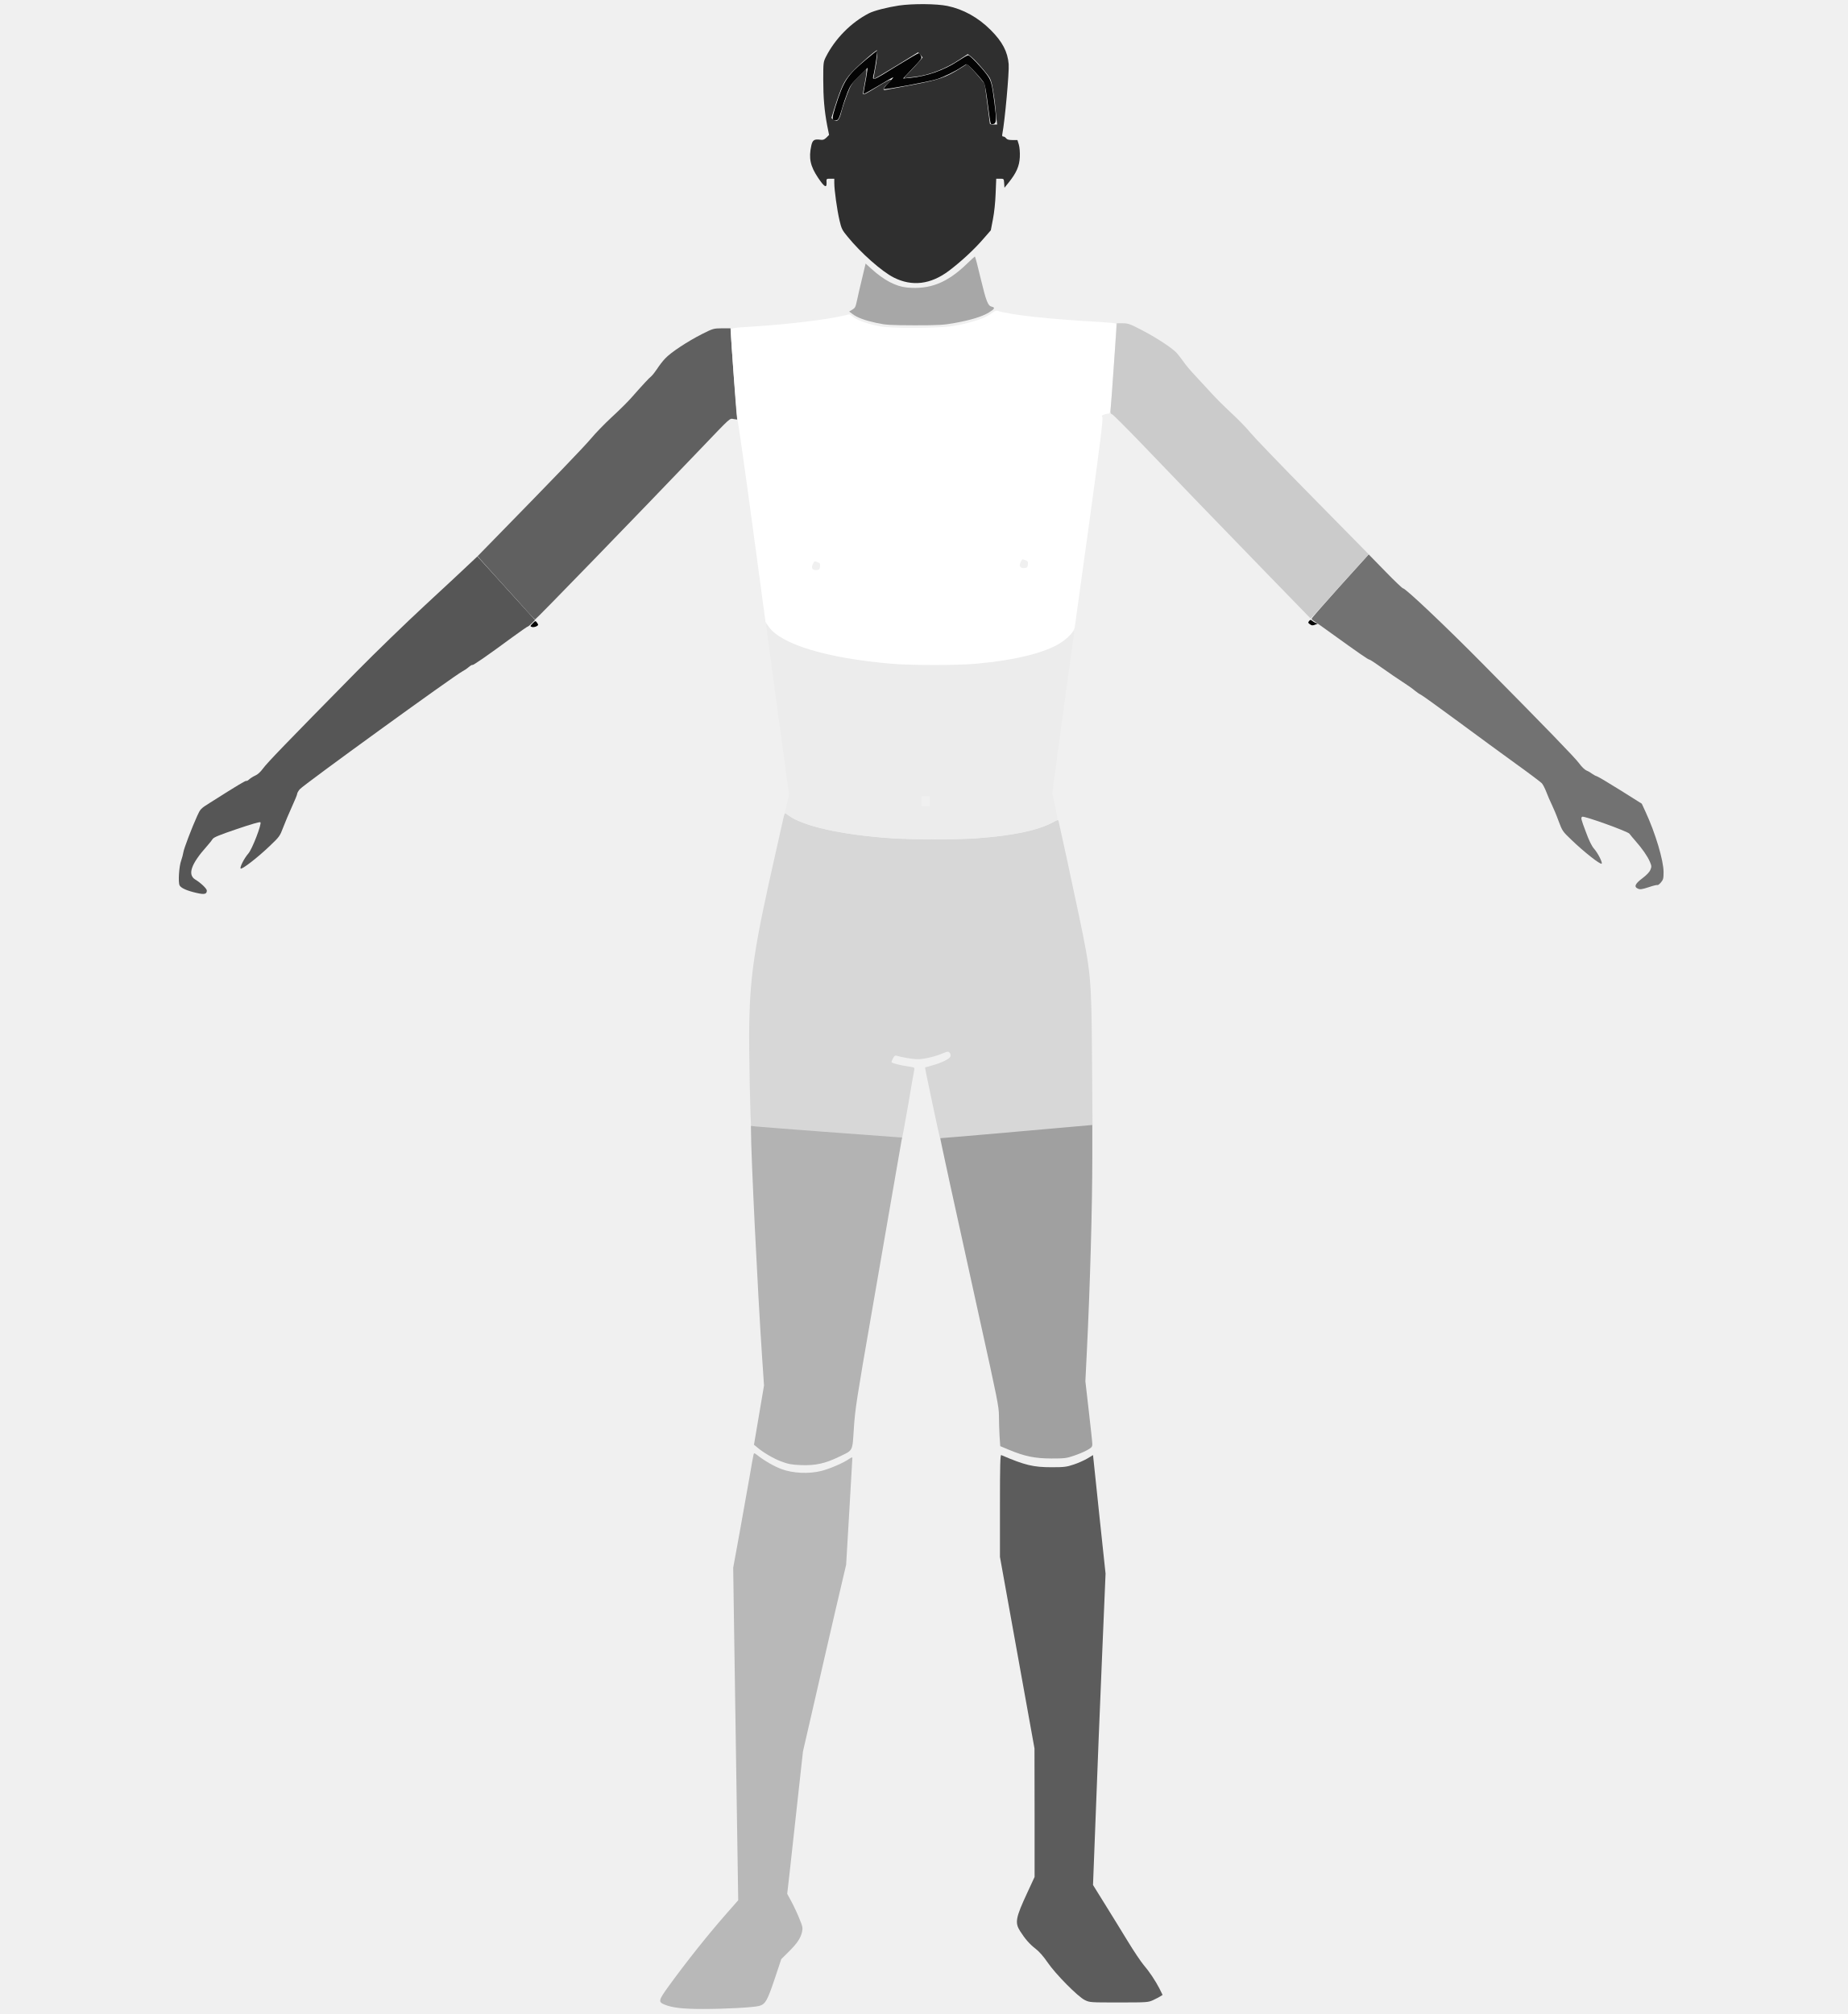
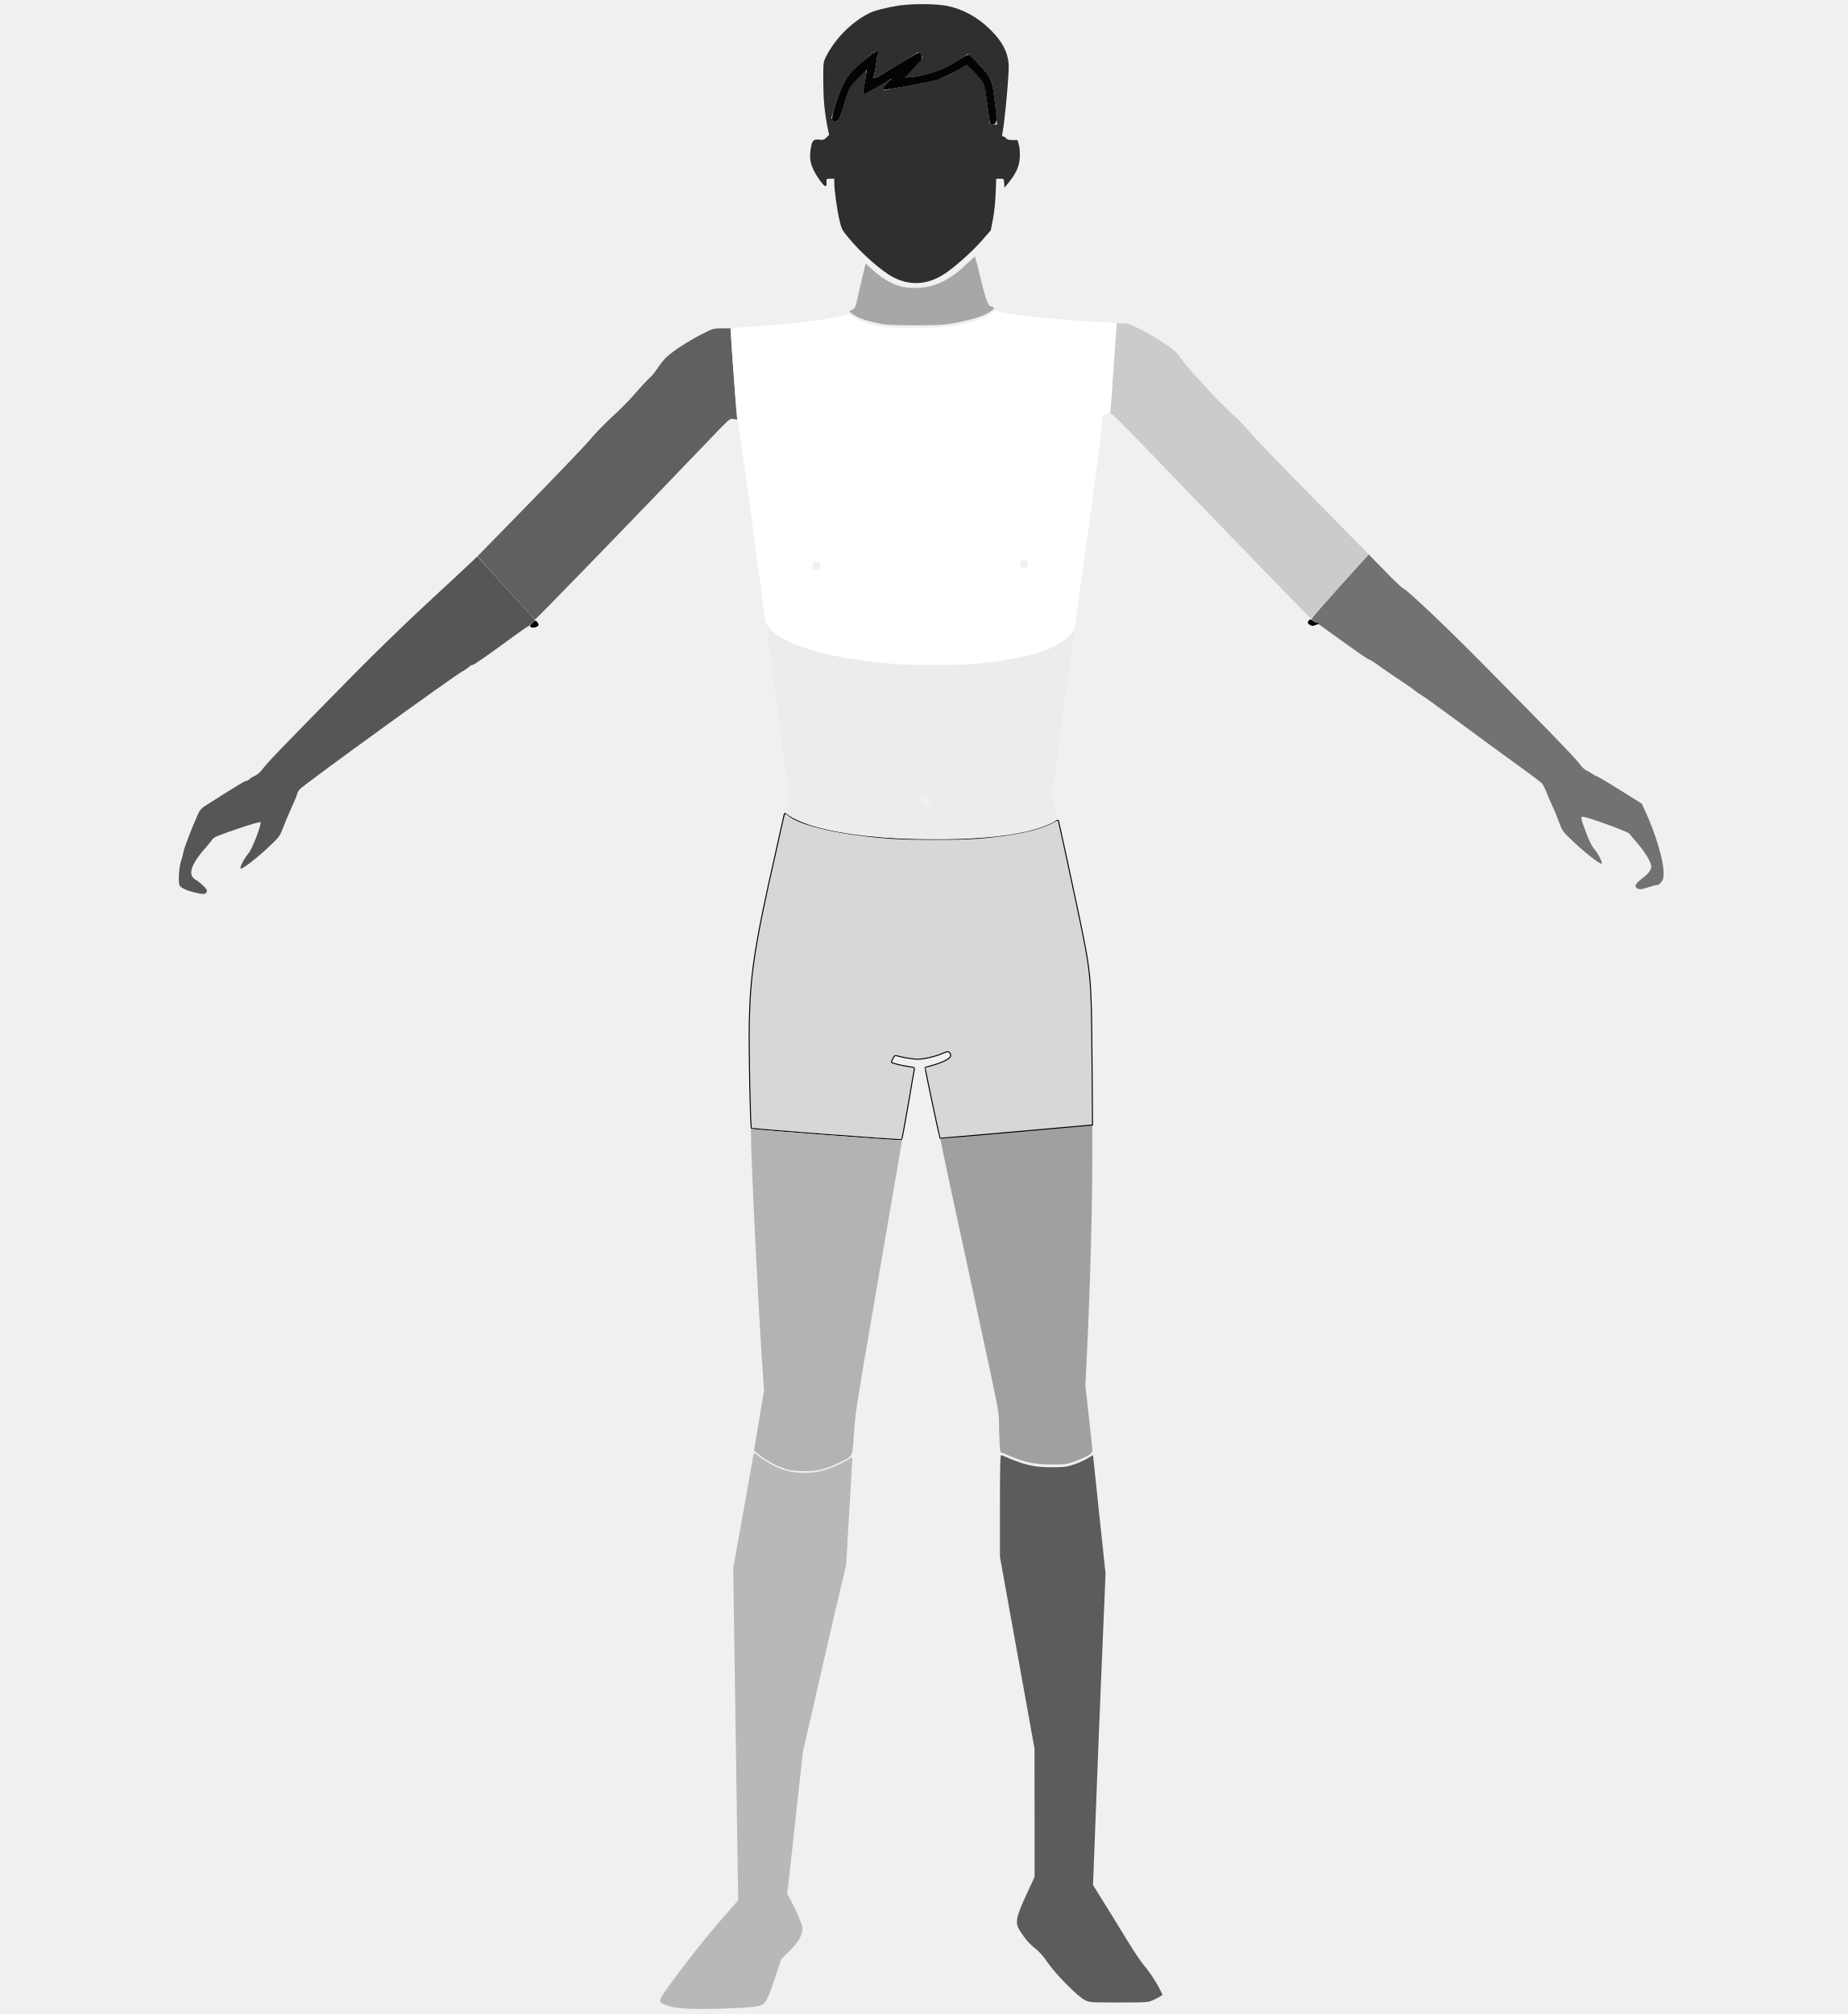
<svg xmlns="http://www.w3.org/2000/svg" width="1840" height="2006" viewBox="0 0 1840 2006" version="1.1">
  <path d="M 699.5 332.6 C 684.7 340.1 668.2 351 662.6 357 C 660.1 359.6 656.5 364.3 654.6 367.3 C 652.6 370.3 650 373.6 648.8 374.7 C 646.5 376.5 640.9 382.5 628.1 397 C 624.6 400.9 616 409.4 609 415.8 C 602 422.3 592.8 431.8 588.5 437 C 581.6 445.2 552.1 475.9 492.6 536.7 L 475.7 554 L 477.7 556.3 C 481.7 560.9 507.7 589.7 513.5 596 C 516.8 599.6 522.4 605.8 525.9 609.8 C 529.4 613.7 532.6 617 533 617 C 533.9 617 634.2 513.6 697.9 447 C 729 414.5 726.6 416.7 730.8 417.4 L 734.3 417.9 L 733.7 412.7 C 733.4 409.8 731.9 389.4 730.3 367.3 L 727.6 327 L 719 327 C 710.7 327.1 710.3 327.2 699.5 332.6" stroke="none" fill="#606060" id="MACRO_BP_UPPER_ARM" fill-rule="evenodd" />
  <path d="M 962.5 263.3 C 943.1 281.9 926 288.5 903.5 286.4 C 892.2 285.3 880.4 279.1 867.8 267.6 L 862.2 262.5 L 858.7 277.2 C 856.7 285.4 854.6 294.5 854 297.5 C 852.1 306.2 852 306.5 848.8 308.5 L 845.8 310.3 L 849.2 312.8 C 853.8 316.3 861.2 319.1 873.2 321.7 C 882.5 323.7 886.3 323.9 911 324 C 935.2 324 940 323.7 951 321.7 C 967 318.8 978.1 315.4 984.9 311.3 C 990.7 307.8 991.5 306.3 987.9 305.5 C 984 304.6 982.4 300.5 976.9 277.8 C 974 265.5 971.4 255.5 971 255.5 C 970.7 255.6 966.9 259 962.5 263.3" stroke="none" fill="#a7a7a7" id="MACRO_BP_NECK" fill-rule="evenodd" />
  <path d="M 467 562.2 C 462.3 566.7 442.8 584.9 423.5 602.7 C 404.3 620.5 373.6 650.2 355.3 668.8 C 284.1 741.1 266.2 759.7 262.1 765.3 C 259.4 769 256.6 771.5 254.2 772.5 C 252.2 773.4 249.5 775.1 248.3 776.2 C 247 777.4 245.7 778.1 245.4 777.8 C 244.9 777.2 236.7 782.1 209.1 799.6 C 200 805.3 199.6 805.7 196.5 812.5 C 191.1 824.4 183 845.6 182.6 849.1 C 182.3 851 181.4 854.5 180.5 857 C 178.3 862.9 177.3 878.9 178.9 881.9 C 180.4 884.6 186.2 887.2 195.9 889.4 C 203.7 891.2 206 890.6 206 887 C 206 885.1 199.8 879.2 194.7 876.2 C 186.5 871.3 190.2 860.6 206.2 842.7 C 208.6 840 211.1 836.9 211.8 835.7 C 212.8 834 218.7 831.6 235.8 825.8 C 249.9 821 258.8 818.4 259.4 819 C 260.9 820.5 251.2 845.9 247.3 850.2 C 243.2 854.9 238.6 864 239.7 865.1 C 240.9 866.3 256.6 854.2 268.5 842.8 C 278.3 833.5 278.8 832.8 282 824.3 C 283.8 819.5 287.7 810.3 290.6 803.9 C 293.6 797.4 296 791.5 296 790.7 C 296 789.8 297.2 787.8 298.6 786.1 C 302.2 781.8 452.6 672.8 460.6 668.7 C 462.4 667.8 465.2 665.9 466.9 664.4 C 468.7 662.9 470.3 662 470.6 662.3 C 471.2 662.9 485.9 652.7 510.2 634.8 C 518.3 628.9 525.3 624 525.8 624 C 526.2 624 528 622.5 529.7 620.8 L 532.9 617.5 L 509.3 591.5 C 496.3 577.2 483.4 562.9 480.6 559.8 L 475.5 554.2 L 467 562.2" stroke="none" fill="#565656" id="MACRO_BP_FOREARM" fill-rule="evenodd" />
  <path d="M 1334.9 583.6 C 1319.3 601 1306.5 615.6 1306.5 616.2 C 1306.5 616.8 1307.4 617.8 1308.5 618.4 C 1309.6 619 1317.7 624.7 1326.5 631.1 C 1353.3 650.4 1362.8 657 1364 657 C 1364.7 657 1370.4 660.8 1376.8 665.4 C 1383.3 670 1392.3 676.2 1397 679.2 C 1401.7 682.2 1407.1 686 1409 687.7 C 1410.9 689.3 1413.8 691.3 1415.5 692.1 C 1417.2 693 1434 705.1 1453 719.1 C 1472 733.1 1497.8 752.1 1510.5 761.2 C 1523.2 770.3 1534.5 778.9 1535.7 780.1 C 1536.9 781.4 1538.9 785.4 1540.3 789 C 1541.6 792.6 1544.1 798.2 1545.7 801.5 C 1547.3 804.8 1550.4 812.1 1552.4 817.7 C 1556.1 827.6 1556.5 828.2 1564.9 836.2 C 1577.5 848.4 1594.4 861.7 1595.4 860.2 C 1596.2 858.8 1591.5 849.6 1587.8 845.4 C 1585.5 842.8 1582.8 837.4 1579.7 828.9 C 1574.7 815.6 1574.4 814.5 1576 813.5 C 1577.7 812.4 1621.3 828.1 1623 830.4 C 1623.8 831.5 1626.5 834.8 1629 837.6 C 1635.8 845.3 1641.1 853 1643.3 858.2 C 1645.1 862.4 1645.2 863.2 1643.9 866.3 C 1643 868.6 1640.2 871.5 1636 874.7 C 1628.6 880.2 1627.3 883.3 1631.4 885.1 C 1633.6 886.1 1635.3 885.9 1642.1 883.7 C 1646.5 882.2 1650.5 881.2 1651 881.5 C 1651.4 881.8 1653 880.6 1654.4 878.9 C 1656.7 876.2 1657 874.9 1657 868.6 C 1657 857 1648.8 829.6 1639 808.5 L 1635.3 800.5 L 1614 787.1 C 1602.3 779.8 1591.7 773.5 1590.6 773.2 C 1589.4 772.9 1587.4 771.8 1586 770.8 C 1584.6 769.7 1582.1 768.2 1580.3 767.5 C 1578.6 766.8 1575.3 763.7 1572.9 760.3 C 1568.5 754.4 1541.2 726.2 1475.7 660 C 1439.3 623.2 1400 586 1397.5 586 C 1396.8 586 1388.8 578.4 1379.8 569.1 L 1363.3 552.2 L 1334.9 583.6" stroke="none" id="MACRO_BP_FOREARM" fill="#727272" fill-rule="evenodd" />
  <path d="M 750.6 1448.7 C 750.3 1449.7 748.5 1459.7 746.6 1471 C 744.6 1482.3 740.2 1507.3 736.7 1526.5 L 730.3 1561.5 L 731.1 1616 C 731.5 1646 732.6 1720.5 733.6 1781.6 L 735.3 1892.7 L 724.4 1905.1 C 705.7 1926.3 684.2 1953.3 666.1 1978.2 C 655.9 1992.3 655.5 1993.9 661.6 1996.5 C 669.6 1999.8 679.7 2001 700.3 2001 C 722.1 2001 750.2 1999.5 756 1998 C 762.3 1996.3 764.2 1993 771.5 1971.4 L 778.2 1951.3 L 785.7 1943.9 C 794 1935.6 797.4 1930.6 798.9 1924.2 C 799.7 1920.3 799.5 1918.9 796.3 1911.2 C 794.4 1906.4 790.9 1898.9 788.5 1894.4 L 784.1 1886.3 L 786.6 1864.4 C 788 1852.4 791.5 1820.5 794.4 1793.5 L 799.8 1744.5 L 810.5 1698 C 816.3 1672.4 826 1630.6 831.9 1605 L 842.8 1558.5 L 845.9 1506 C 847.6 1477.1 849 1452.9 849 1452.2 C 849 1451.3 848.1 1451.5 846.1 1452.9 C 840.6 1456.9 826.5 1463 818.1 1465.1 C 805.6 1468.2 789.7 1467.5 778.3 1463.2 C 771 1460.5 761.4 1455 753.8 1449 C 751.3 1447.1 751.1 1447.1 750.6 1448.7" stroke="none" fill="#b8b8b8" id="MACRO_BP_LOWER_LEG" fill-rule="evenodd" />
  <path d="" stroke="none" fill="#c9c9c9" fill-rule="evenodd" />
-   <path d="M 1006.6 1126.2 C 968.2 1129.6 936.6 1132.6 936.4 1132.7 C 936.1 1133 949.8 1196 976 1314.7 C 993.4 1393.3 995 1401.3 995 1410.1 C 995 1415.4 995.3 1424.4 995.6 1430.1 L 996.3 1440.4 L 1004.9 1444 C 1020.8 1450.6 1030.6 1452.6 1047 1452.7 C 1060.2 1452.7 1062.2 1452.5 1069.5 1450 C 1073.9 1448.5 1079.9 1446.1 1082.8 1444.4 C 1087.4 1441.8 1088 1441.1 1088 1438.3 C 1088 1436.6 1086.4 1421.7 1084.5 1405.5 L 1081.1 1375.8 L 1082.5 1347.3 C 1085.8 1280.6 1088 1202 1088 1152.3 L 1088 1119.8 L 1082.3 1119.8 C 1079.1 1119.9 1045 1122.8 1006.6 1126.2" stroke="none" fill="#a0a0a0" id="MACRO_BP_UPPER_LEG" fill-rule="evenodd" />
-   <path d="M 780.2 815.3 C 779.6 818.1 776.3 832.6 773 847.5 C 751.8 940.8 747.3 969.4 746.3 1019 C 745.8 1045.1 747.4 1122.7 748.4 1123.8 C 749.2 1124.6 897.4 1135.8 898.1 1135.1 C 898.5 1134.8 901.3 1119.4 904.5 1101 C 907.6 1082.6 910.4 1066.5 910.7 1065.3 C 911.1 1063.4 910.7 1063.1 906.3 1062.5 C 897.5 1061.3 888 1058.9 888 1057.9 C 888 1057.3 888.7 1055.5 889.6 1053.9 C 890.7 1051.7 891.6 1051.1 892.9 1051.5 C 898.2 1053.1 909.2 1055 914.1 1055 C 920.3 1055 931.9 1052.3 939.4 1049 C 943.7 1047.2 944.5 1047.1 945.8 1048.4 C 946.7 1049.3 947 1050.7 946.7 1052.2 C 946 1054.8 937.5 1058.8 927.4 1061.5 C 924.3 1062.3 921.6 1063.1 921.4 1063.2 C 921.1 1063.5 935.9 1133.2 936.3 1133.7 C 936.5 1133.8 970.7 1130.9 1012.4 1127.2 L 1088.2 1120.5 L 1087.7 1054.5 C 1087.1 973.2 1086.8 969.8 1074.4 910.5 C 1067.7 878.6 1055.2 820.8 1054.4 817.9 C 1054 816.4 1053.2 816.6 1048.5 819.1 C 1034.2 826.9 1008.8 832.2 973 835 C 955.7 836.3 907.1 836.3 888.2 835 C 838.7 831.5 798.7 822.6 785.3 812.1 C 783.9 810.9 782.4 810 782 810 C 781.6 810 780.8 812.4 780.2 815.3 " stroke="none" fill="#d7d7d7" id="MACRO_BP_HIP" fill-rule="evenodd" />
+   <path d="M 1006.6 1126.3 C 968.2 1129.8 936.6 1132.8 936.4 1132.9 C 936.1 1133.2 949.8 1197.4 976 1318.2 C 993.4 1398.2 995 1406.4 995 1415.3 C 995 1420.7 995.3 1429.9 995.6 1435.7 L 996.3 1446.2 L 1004.9 1449.8 C 1020.8 1456.6 1030.6 1458.6 1047 1458.7 C 1060.2 1458.7 1062.2 1458.5 1069.5 1456 C 1073.9 1454.4 1079.9 1452 1082.8 1450.3 C 1087.4 1447.6 1088 1446.9 1088 1444 C 1088 1442.3 1086.4 1427.1 1084.5 1410.6 L 1081.1 1380.4 L 1082.5 1351.4 C 1085.8 1283.5 1088 1203.5 1088 1152.9 L 1088 1119.8 L 1082.3 1119.8 C 1079.1 1119.9 1045 1122.9 1006.6 1126.3" stroke="none" fill="#a0a0a0" id="MACRO_BP_UPPER_LEG" fill-rule="evenodd" />
+   <path d="M 780.2 815.3 C 779.6 818.1 776.3 832.6 773 847.5 C 751.8 940.8 747.3 969.4 746.3 1019 C 745.8 1045.1 747.4 1122.7 748.4 1123.8 C 749.2 1124.6 897.4 1135.8 898.1 1135.1 C 898.5 1134.8 901.3 1119.4 904.5 1101 C 907.6 1082.6 910.4 1066.5 910.7 1065.3 C 911.1 1063.4 910.7 1063.1 906.3 1062.5 C 897.5 1061.3 888 1058.9 888 1057.9 C 888 1057.3 888.7 1055.5 889.6 1053.9 C 890.7 1051.7 891.6 1051.1 892.9 1051.5 C 898.2 1053.1 909.2 1055 914.1 1055 C 920.3 1055 931.9 1052.3 939.4 1049 C 943.7 1047.2 944.5 1047.1 945.8 1048.4 C 946.7 1049.3 947 1050.7 946.7 1052.2 C 946 1054.8 937.5 1058.8 927.4 1061.5 C 924.3 1062.3 921.6 1063.1 921.4 1063.2 C 921.1 1063.5 935.9 1133.2 936.3 1133.7 C 936.5 1133.8 970.7 1130.9 1012.4 1127.2 L 1088.2 1120.5 L 1087.7 1054.5 C 1087.1 973.2 1086.8 969.8 1074.4 910.5 C 1067.7 878.6 1055.2 820.8 1054.4 817.9 C 1054 816.4 1053.2 816.6 1048.5 819.1 C 1034.2 826.9 1008.8 832.2 973 835 C 955.7 836.3 907.1 836.3 888.2 835 C 838.7 831.5 798.7 822.6 785.3 812.1 C 783.9 810.9 782.4 810 782 810 C 781.6 810 780.8 812.4 780.2 815.3 L 781.6 810 L 780.8 812.4 L 780.2 815.3" stroke="black" fill="#d7d7d7" id="MACRO_BP_HIP" fill-rule="evenodd" />
  <path d="M 763 621.9 C 763 622.6 768.2 661 774.5 707.3 L 785.9 791.6 L 783.8 800.4 L 781.8 809.3 L 784.1 811.2 C 788.3 814.6 802.2 820.8 811.5 823.3 C 842 831.8 881.9 836 931.2 836 C 986.9 836 1025.7 830.6 1047.2 819.9 C 1050.3 818.3 1053.1 816.7 1053.3 816.3 C 1053.6 815.8 1052.5 809.7 1050.9 802.7 L 1048.1 790 L 1059 709.5 C 1065.1 665.3 1070 628.9 1070 628.7 C 1070 628.5 1067.4 630.9 1064.3 634 C 1057.3 640.7 1049.7 644.8 1035.9 649.4 C 974.6 669.9 851.3 666 791.8 641.8 C 780.8 637.3 770 630.2 766.1 624.8 C 764.4 622.5 763 621.2 763 621.9 M 918 798 L 918 803 L 922 803 L 926 803 L 926 798 L 926 793 L 922 793 L 918 793 L 918 798" stroke="none" fill="#ececec" id="MACRO_BP_ABDOMEN" fill-rule="evenodd" />
  <path d="M 989 311.1 C 982.4 316.7 968.1 321.5 949.5 324.7 C 935.5 327 889 327.3 877 325.1 C 865.7 323.1 854.8 319.4 850.2 316 L 846 313 L 839.8 314.5 C 822.8 318.4 786.9 322.8 753.5 325 C 726.7 326.7 728 326.4 728 330.8 C 728 339.6 734.1 417.7 734.9 420 C 735.4 421.4 741.9 466.8 749.2 521 L 762.5 619.5 L 765.6 624 C 777.7 641.7 822.9 655.4 888 661.1 C 905.8 662.7 955 662.7 972 661.1 C 1011.6 657.5 1041.3 650.1 1056.6 640.1 C 1064.1 635.3 1069.7 629.1 1070.5 624.8 C 1070.8 623 1077.3 575.6 1085.1 519.5 C 1095.7 442.4 1098.9 417.1 1098 415.7 C 1097.1 414.3 1097.4 413.8 1099.5 413 C 1101 412.4 1102.9 412 1103.9 412 C 1106.2 412 1106.1 412.8 1109.6 361.8 C 1111.1 340.4 1112 322.7 1111.6 322.3 C 1111.3 321.9 1104.8 321.3 1097.2 320.8 C 1043.1 317.7 1008.7 314 993 309.5 C 992.2 309.3 990.4 310 989 311.1 M 1016.6 559.9 C 1014.6 563.7 1016.3 566.3 1020.5 565.8 C 1023.1 565.5 1023.5 565 1023.8 562.2 C 1024.1 559.5 1023.7 558.8 1021.5 558 C 1018 556.7 1018.3 556.6 1016.6 559.9 M 809.6 561.9 C 807.6 565.7 809.3 568.3 813.5 567.8 C 816.1 567.5 816.5 567 816.8 564.2 C 817.1 561.5 816.7 560.8 814.5 560 C 811 558.7 811.3 558.6 809.6 561.9" stroke="none" fill="#ffffff" id="MACRO_BP_CHEST" fill-rule="evenodd" />
  <path stroke="none" fill="#2f2f2f" fill-rule="evenodd" d="M 895.4 5.5 C 883.7 7.3 870.7 10.6 865.6 13.2 C 847.8 22.3 831.8 38.5 822.6 56.7 C 820.1 61.7 820 62.6 820 79 C 820 97.4 821.1 110 823.9 124.9 L 825.8 134.4 L 823.1 137.1 C 821 139.1 819.7 139.6 817.2 139.2 C 811.1 138.3 809.3 139.5 808.1 145 C 805.4 157.5 807 165.3 814.8 177 C 821.1 186.4 823.6 187.8 823.3 181.8 C 823.1 178 823.1 178 827 178 L 831 178 L 831 182.4 C 831 189.2 833.8 209.4 836.2 219.5 C 838.1 227.7 838.8 229.2 844.3 235.8 C 857.4 251.9 878.3 270.4 890.2 276.4 C 908.4 285.6 927 283.4 945.2 269.7 C 957.1 260.7 969.9 248.9 978.7 238.8 L 986.9 229.4 L 989 218.4 C 990.3 211.9 991.4 201.5 991.7 192.8 L 992.3 178 L 996.1 178 C 999.9 178 999.9 178 1000.2 182.5 L 1000.5 187 L 1004.7 181.8 C 1012.4 172.2 1015.3 165.6 1015.8 156.5 C 1016 151.6 1015.6 146.8 1014.8 144 L 1013.4 139.5 L 1008.4 139.5 C 1004.9 139.5 1003.1 139 1002.2 137.8 C 1001.5 136.8 1000.2 136 999.4 136 C 998.2 136 998 135.3 998.4 133.3 C 1000.9 120.4 1005.3 71.9 1004.7 64 C 1003.7 51.5 998.4 41.5 986.8 29.9 C 974.3 17.4 959.5 9.2 943.6 5.9 C 932.7 3.7 909.5 3.5 895.4 5.5 M 863 58.4 C 846.3 73 842 78.3 837.5 89.5 C 835.3 95 832.4 103.5 830.9 108.5 L 828.1 117.5 L 830.2 119.3 C 833.6 122.2 836.1 119.7 838.1 111.2 C 839.1 107.3 841.7 99.5 843.9 93.8 C 847.6 84.3 848.5 82.9 855.5 76 L 863 68.5 L 863 72 C 862.9 73.9 862.1 79.3 861.1 84 C 860.2 88.7 859.5 93.1 859.7 93.7 C 860 94.5 863 93.1 867.8 90.1 C 887.7 77.8 891.7 76.3 883.1 84.4 C 879.4 88 879 90.3 882.3 89.5 C 883.5 89.3 895.5 87 909 84.5 C 935.3 79.5 942 77.2 956.8 67.9 L 963.2 63.8 L 966.7 67.2 C 968.6 69 972.5 73.4 975.5 77 L 980.8 83.5 L 983.4 103 C 984.8 113.7 986 122.8 986 123.3 C 986 123.7 987.6 124 989.6 124 L 993.2 124 L 992.6 119.3 C 992.3 116.6 991.8 111.1 991.4 107 C 991.1 102.9 990 94.9 989 89.2 C 987.5 80.7 986.6 78.3 983.8 74.7 C 977.9 67.1 971 59.5 967.5 56.7 L 964 53.9 L 955.6 59.4 C 941.9 68.6 925.4 74.9 911.5 76.5 C 908.2 76.8 904.1 77.4 902.5 77.7 C 899.7 78.2 900 77.7 906.7 70.9 C 910.6 66.8 915 62.1 916.4 60.3 L 919 57.2 L 916.8 54.6 L 914.5 52.1 L 892.6 65.6 C 880.6 73 870.5 78.9 870.3 78.6 C 870 78.4 870.5 74.8 871.4 70.6 C 873.5 60.6 874.5 50 873.4 50.1 C 872.9 50.1 868.2 53.8 863 58.4" id="MACRO_BP_FACE" />
-   <path d="M 862.4 59.5 C 843.6 75.3 840.3 80.4 832 106.7 C 828.7 117.2 828.6 120 831.7 120 C 834.9 120 835.6 118.7 838.4 109.2 C 839.8 104.1 842.4 96.4 844.1 92.1 C 846.8 85.2 848.2 83.3 855.7 75.9 L 864.2 67.5 L 863.6 72 C 863.3 74.5 862.3 80.2 861.4 84.8 C 860.5 89.4 860 93.3 860.2 93.5 C 860.5 93.8 867 90.2 874.8 85.5 C 882.6 80.8 889.3 77 889.7 77 C 890.1 77 888 79.5 885 82.5 C 882 85.5 879.9 88.3 880.3 88.7 C 881.2 89.6 925.8 81.3 933.4 78.8 C 940.4 76.5 951.8 70.9 957.7 66.9 C 960 65.3 962.3 64 962.8 64 C 964.5 64 979.1 80 980.5 83.3 C 981.2 85.1 982.8 94.6 984 104.5 C 985.2 114.4 986.5 122.8 986.9 123.2 C 987.2 123.6 988.5 123.7 989.8 123.4 C 992.5 122.6 992.7 119.2 990.5 102.3 C 988 82.9 987.2 80 982.7 74 C 977.3 66.7 966 55 964.4 55 C 963.6 55 959.1 57.6 954.2 60.8 C 940.3 70 923.1 76 906.9 77.5 L 899.5 78.2 L 905.5 71.9 C 918.8 57.8 918.5 58.3 917.2 55.5 C 916.6 54.1 915.6 53 915 53 C 914.4 53 905.2 58.4 894.4 65 C 867 81.9 868.5 81.4 870.6 72.3 C 871.8 66.9 874.1 50.8 873.7 50.4 C 873.6 50.3 868.5 54.4 862.4 59.5 M 1303.9 618.6 C 1302.8 620 1302.8 620.4 1304.5 621.6 C 1306.6 623.2 1307.6 623.2 1310.5 622 L 1312.5 621.2 L 1310.5 620.5 C 1309.4 620 1307.8 619.1 1306.9 618.3 C 1305.5 617.1 1305.1 617.2 1303.9 618.6 M 530.6 620.9 C 527.9 623.7 527.9 623.8 529.9 624.5 C 531.9 625.1 536 623.6 536 622.2 C 536 621.8 535.3 620.7 534.6 619.8 C 533.4 618.2 533.1 618.3 530.6 620.9" stroke="none" fill="#040404" fill-rule="evenodd" />
-   <path stroke="none" fill="#b3b3b3" d="M 748 1125.2 C 748 1150 754.5 1283 759 1350.5 L 761 1380 L 756 1409.5 L 751 1439 L 753.8 1441.3 C 759.9 1446.6 770.6 1452.9 778.3 1455.7 C 785.2 1458.3 788.4 1458.9 798.1 1459.3 C 812.2 1459.8 821.9 1457.7 835.5 1451.1 C 850.1 1444.1 848.9 1446.3 850.5 1422.5 C 851.7 1403.8 853.2 1393.8 868.5 1306 C 877.6 1253.2 888.1 1192.7 891.8 1171.5 L 898.5 1133 L 894 1132.7 C 882.5 1132 756.9 1122.5 752.8 1122 L 748 1121.4 L 748 1125.2" fill-rule="evenodd" id="MACRO_BP_UPPER_LEG" />
+   <path d="M 862.4 59.5 C 843.6 75.3 840.3 80.4 832 106.7 C 828.7 117.2 828.6 120 831.7 120 C 834.9 120 835.6 118.7 838.4 109.2 C 839.8 104.1 842.4 96.4 844.1 92.1 C 846.8 85.2 848.2 83.3 855.7 75.9 L 864.2 67.5 L 863.6 72 C 863.3 74.5 862.3 80.2 861.4 84.8 C 860.5 89.4 860 93.3 860.2 93.5 C 860.5 93.8 867 90.2 874.8 85.5 C 882.6 80.8 889.3 77 889.7 77 C 890.1 77 888 79.5 885 82.5 C 882 85.5 879.9 88.3 880.3 88.7 C 881.2 89.6 925.8 81.3 933.4 78.8 C 940.4 76.5 951.8 70.9 957.7 66.9 C 960 65.3 962.3 64 962.8 64 C 964.5 64 979.1 80 980.5 83.3 C 981.2 85.1 982.8 94.6 984 104.5 C 985.2 114.4 986.5 122.8 986.9 123.2 C 987.2 123.6 988.5 123.7 989.8 123.4 C 992.5 122.6 992.7 119.2 990.5 102.3 C 988 82.9 987.2 80 982.7 74 C 977.3 66.7 966 55 964.4 55 C 963.6 55 959.1 57.6 954.2 60.8 C 940.3 70 923.1 76 906.9 77.5 L 899.5 78.2 L 905.5 71.9 C 918.8 57.8 918.5 58.3 917.2 55.5 C 916.6 54.1 915.6 53 915 53 C 914.4 53 905.2 58.4 894.4 65 C 867 81.9 868.5 81.4 870.6 72.3 C 871.8 66.9 874.1 50.8 873.7 50.4 C 873.6 50.3 868.5 54.4 862.4 59.5 M 1303.9 618.6 C 1302.8 620 1302.8 620.4 1304.5 621.6 C 1306.6 623.2 1307.6 623.2 1310.5 622 L 1312.5 621.2 L 1310.5 620.5 C 1309.4 620 1307.8 619.1 1306.9 618.3 C 1305.5 617.1 1305.1 617.2 1303.9 618.6 M 530.6 620.9 C 527.9 623.7 527.9 623.8 529.9 624.5 C 531.9 625.1 536 623.6 536 622.2 C 536 621.8 535.3 620.7 534.6 619.8 C 533.4 618.2 533.1 618.3 530.6 620.9" stroke="black" stroke-width="1" fill="#040404" fill-rule="evenodd" />
+   <path stroke="none" fill="#b3b3b3" d="M 748 1128.3 C 748 1153.3 754.5 1287.4 759 1355.5 L 761 1385.2 L 756 1415.1 L 751 1444.8 L 753.8 1447.1 C 759.9 1452.5 770.6 1458.9 778.3 1461.6 C 785.2 1464.3 788.4 1464.9 798.1 1465.3 C 812.2 1465.8 821.9 1463.7 835.5 1457 C 850.1 1450 848.9 1452.2 850.5 1428.1 C 851.7 1409.3 853.2 1399.2 868.5 1310.6 C 877.6 1257.3 888.1 1196.4 891.8 1174.9 L 898.5 1136.1 L 894 1135.8 C 882.5 1135.1 756.9 1125.5 752.8 1125 L 748 1124.4 L 748 1128.3" fill-rule="evenodd" id="MACRO_BP_UPPER_LEG" />
  <path fill="#cbcbcb" fill-rule="evenodd" stroke="none" d="M 1109.6 361.8 C 1108.1 383.6 1106.6 403.9 1106.3 406.7 C 1105.8 411.4 1106 412.1 1107.8 412.7 C 1108.9 413.2 1122.5 426.8 1138.1 443 C 1174.1 480.6 1210.5 518.3 1263.4 572.8 L 1305.4 616 L 1308.1 613.3 C 1310.1 611.1 1350.9 565.9 1361.3 554.3 L 1363.3 552.1 L 1307.4 495.3 C 1276.6 464.1 1248.7 435 1245.3 430.8 C 1241.9 426.5 1233.5 417.9 1226.7 411.6 C 1219.9 405.3 1211 396.5 1206.9 391.9 C 1202.8 387.4 1195.6 379.6 1190.9 374.6 C 1186.2 369.6 1180.8 363.3 1179 360.5 C 1177.1 357.8 1174 353.8 1172.1 351.6 C 1167.5 346.5 1150.7 335.6 1135.8 328 C 1125.5 322.7 1123.5 322 1118.3 322 L 1112.4 322 L 1109.6 361.8" id="MACRO_BP_UPPER_ARM" />
  <path fill="#5c5c5c" id="MACRO_BP_LOWER_LEG" fill-rule="evenodd" stroke="none" d="M 996 1499.7 L 996 1550.7 L 1013.2 1646.1 L 1030.4 1741.5 L 1030.5 1805.5 L 1030.5 1869.5 L 1023.1 1885.5 C 1011.6 1910.3 1010.7 1915 1016.1 1923.5 C 1021 1931.2 1025.6 1936.5 1031.6 1941.1 C 1035.1 1943.8 1039.4 1948.7 1043.3 1954.4 C 1051.3 1966.2 1073.6 1988.7 1080.5 1992.1 C 1085.4 1994.5 1085.9 1994.5 1114.5 1994.5 C 1142.7 1994.5 1143.6 1994.4 1148.5 1992.2 C 1151.3 1990.9 1154.5 1989.2 1155.8 1988.4 L 1158 1987 L 1154.9 1980.7 C 1150.8 1972.8 1145 1964 1139 1957 C 1136.4 1953.9 1129.3 1943.4 1123.3 1933.5 C 1117.3 1923.6 1107 1907 1100.5 1896.5 L 1088.7 1877.5 L 1091.4 1807.5 C 1092.8 1769 1095.6 1699.2 1097.6 1652.5 L 1101.2 1567.4 L 1095.5 1514 C 1092.4 1484.6 1089.6 1458 1089.3 1454.9 L 1088.7 1449.3 L 1083.1 1452.7 C 1080 1454.5 1073.9 1457.3 1069.5 1458.7 C 1062.4 1461.1 1060 1461.4 1047.5 1461.4 C 1029.3 1461.4 1021.1 1459.5 997.3 1449.3 C 996.3 1448.9 996 1459.4 996 1499.7" />
  <path d="M 38 8 S 747 1112 747 1112" fill="rgb(255, 255, 255)" />
</svg>
